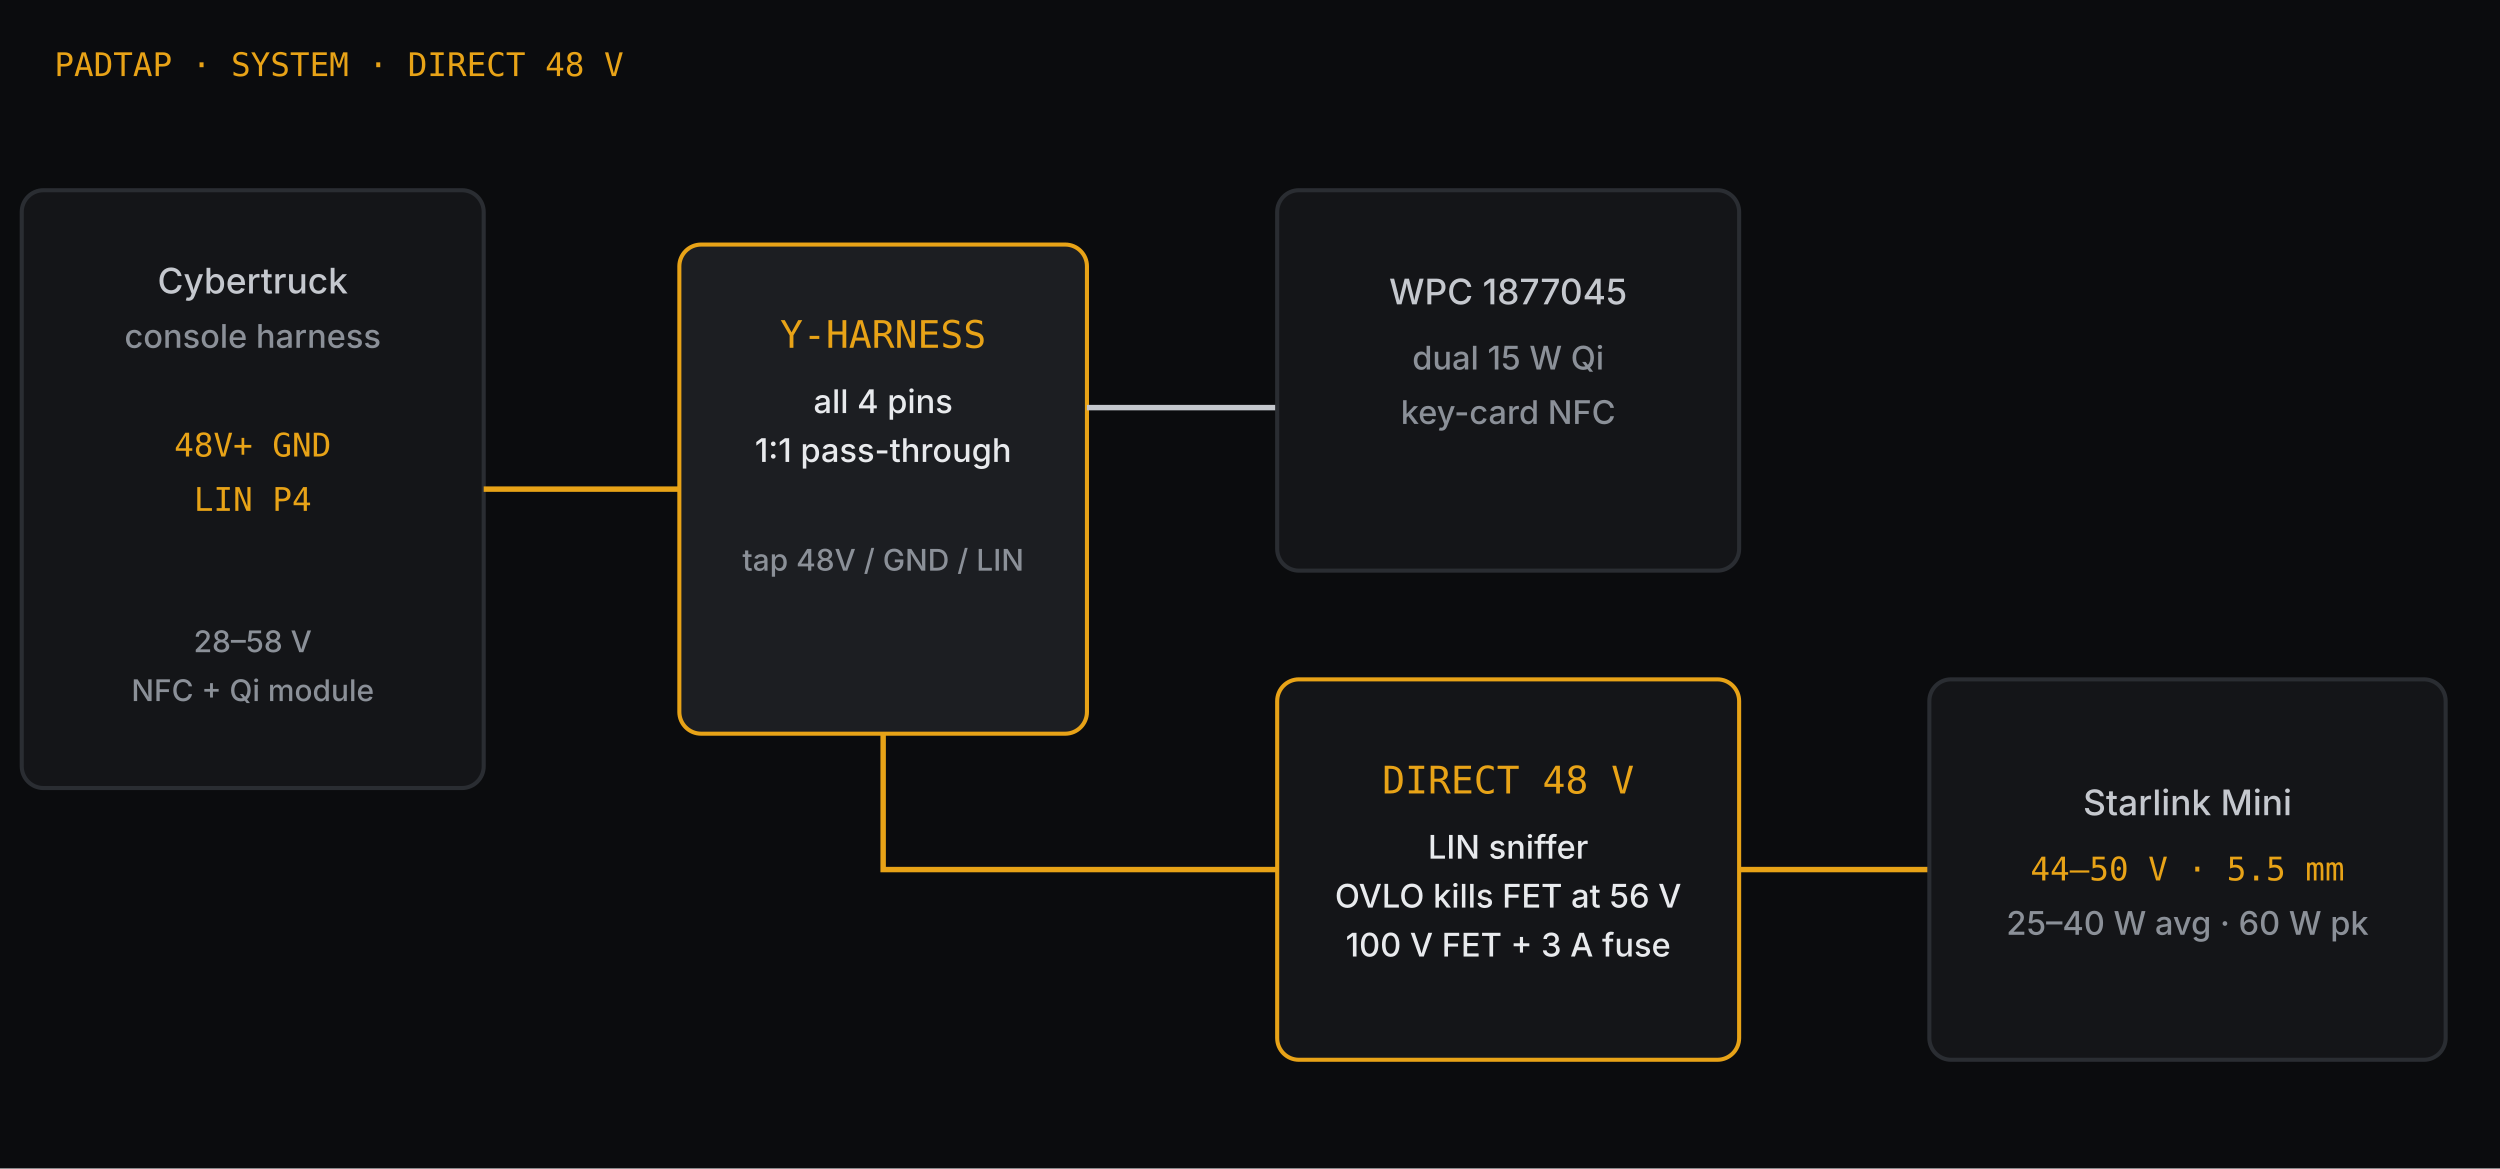
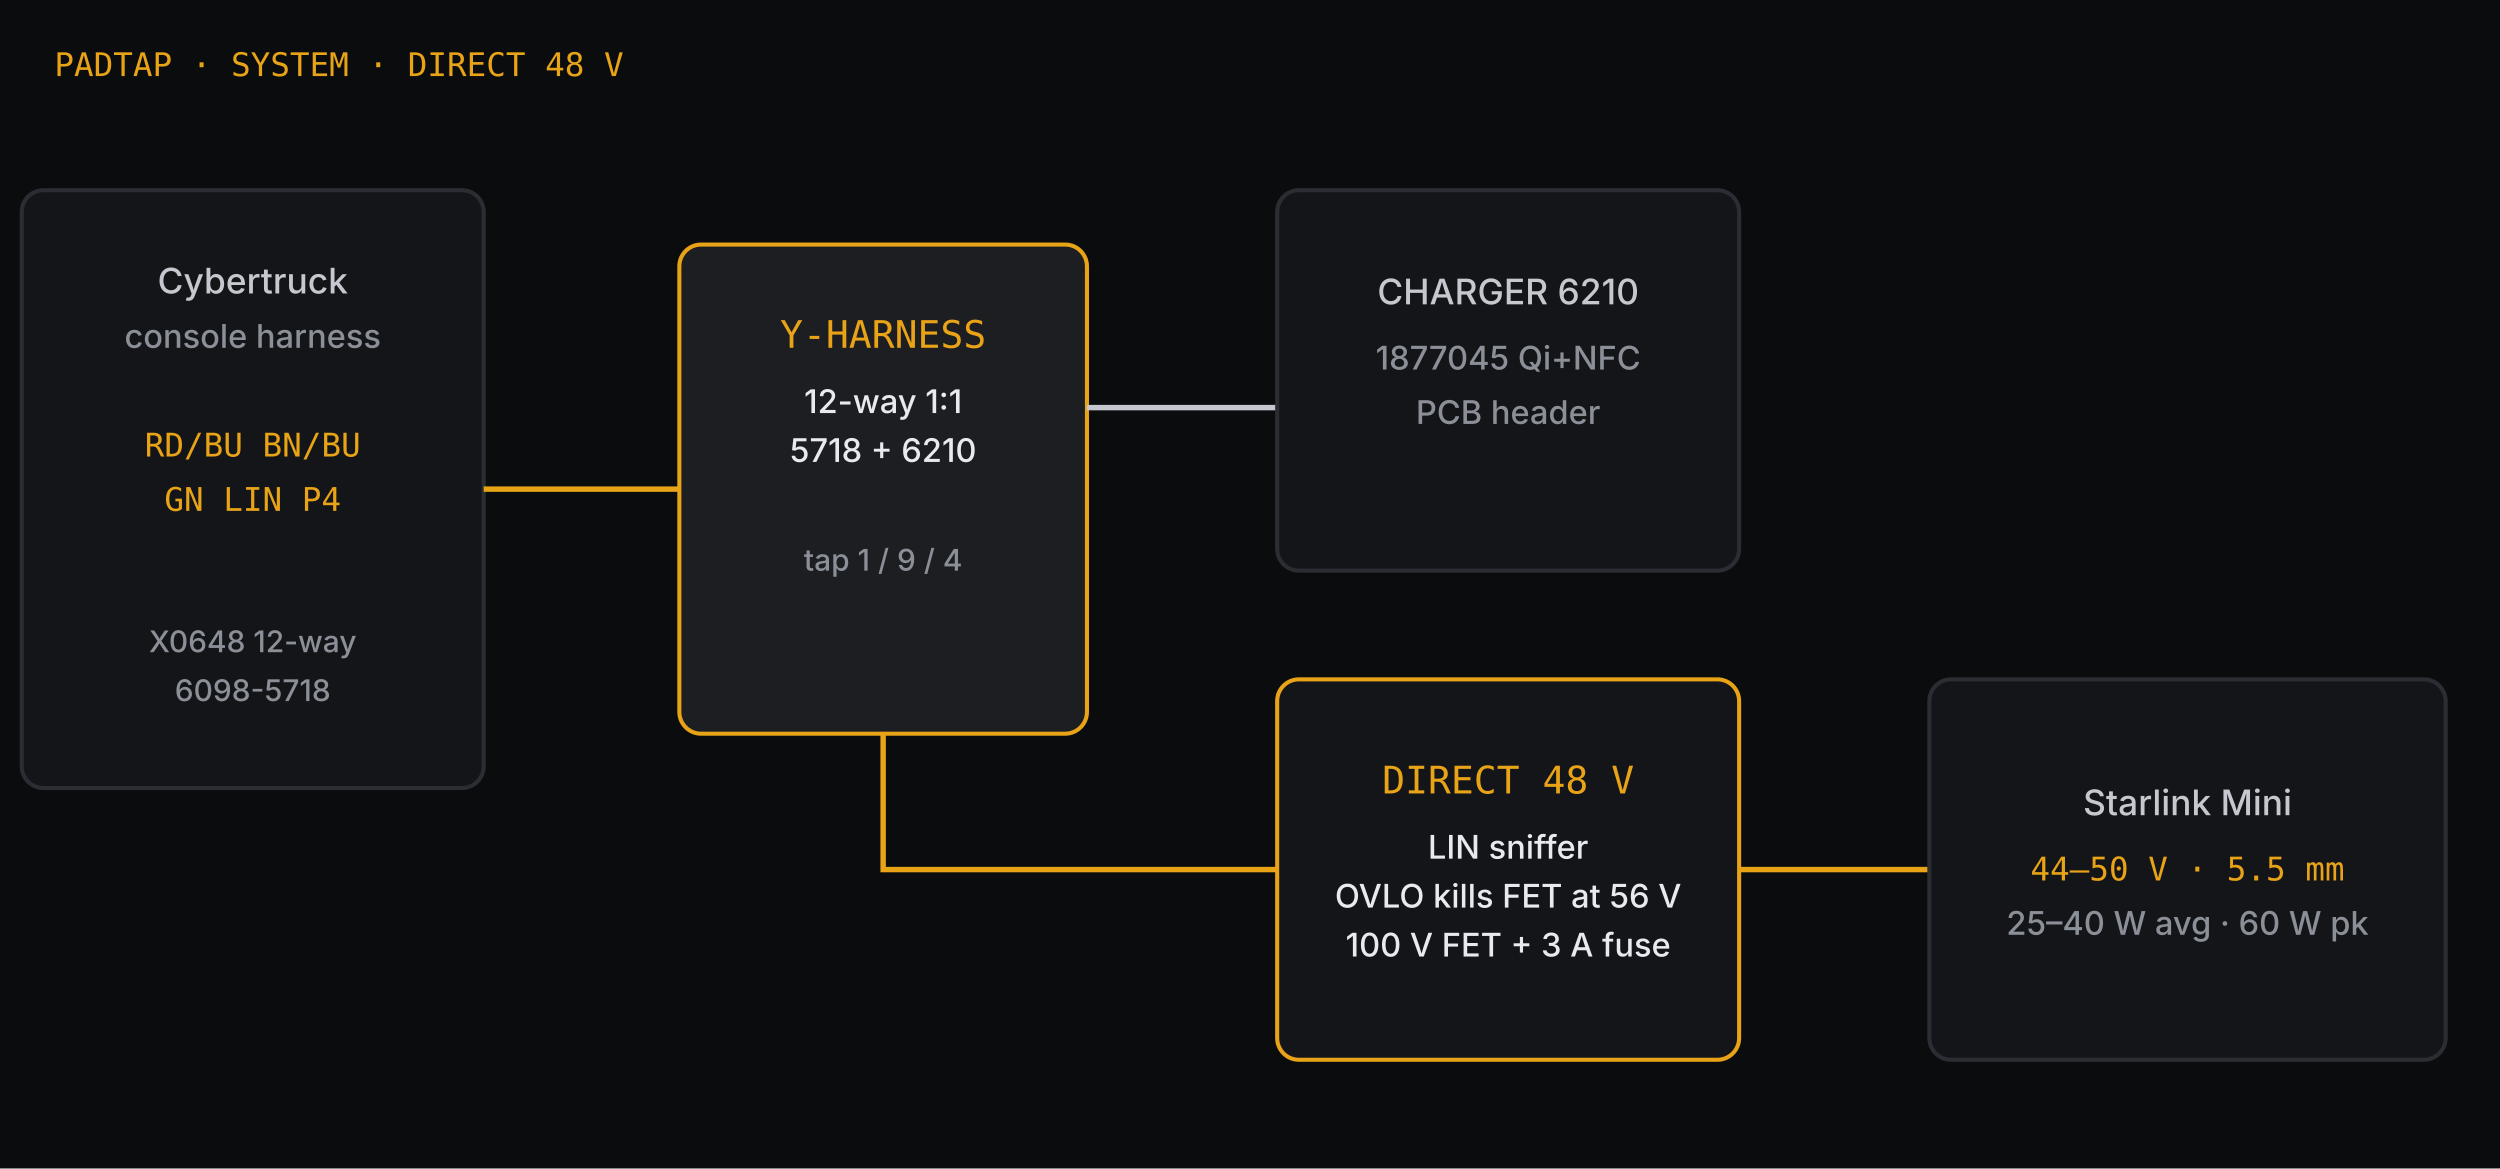
<svg xmlns="http://www.w3.org/2000/svg" width="920" height="430" viewBox="0 0 920 430" role="img" aria-label="PadTap system DIRECT 48 V">
  <rect width="920" height="430" fill="#0B0C0E" />
  <rect x="8" y="70" width="170" height="220" rx="8" fill="#141518" stroke="#2A2D32" stroke-width="1.5" />
  <text x="93" y="108" fill="#C5C8CE" font-size="13" font-family="ui-sans-serif, system-ui, -apple-system, sans-serif" font-weight="500" text-anchor="middle">Cybertruck</text>
  <text x="93" y="128" fill="#8B9098" font-size="12" font-family="ui-sans-serif, system-ui, -apple-system, sans-serif" font-weight="500" text-anchor="middle">console harness</text>
-   <text x="93" y="168" fill="#E8A317" font-size="12" font-family="ui-monospace, SFMono-Regular, Menlo, monospace" font-weight="500" text-anchor="middle">48V+  GND</text>
-   <text x="93" y="188" fill="#E8A317" font-size="12" font-family="ui-monospace, SFMono-Regular, Menlo, monospace" font-weight="500" text-anchor="middle">LIN   P4</text>
-   <text x="93" y="240" fill="#8B9098" font-size="11" font-family="ui-sans-serif, system-ui, -apple-system, sans-serif" font-weight="500" text-anchor="middle">28–58 V</text>
-   <text x="93" y="258" fill="#8B9098" font-size="11" font-family="ui-sans-serif, system-ui, -apple-system, sans-serif" font-weight="500" text-anchor="middle">NFC + Qi module</text>
+   <text x="93" y="168" fill="#E8A317" font-size="12" font-family="ui-monospace, SFMono-Regular, Menlo, monospace" font-weight="500" text-anchor="middle">RD/BU  BN/BU</text>
+   <text x="93" y="188" fill="#E8A317" font-size="12" font-family="ui-monospace, SFMono-Regular, Menlo, monospace" font-weight="500" text-anchor="middle">GN LIN  P4</text>
+   <text x="93" y="240" fill="#8B9098" font-size="11" font-family="ui-sans-serif, system-ui, -apple-system, sans-serif" font-weight="500" text-anchor="middle">X0648  12-way</text>
+   <text x="93" y="258" fill="#8B9098" font-size="11" font-family="ui-sans-serif, system-ui, -apple-system, sans-serif" font-weight="500" text-anchor="middle">6098-5718</text>
  <line x1="178" y1="180" x2="250" y2="180" stroke="#E8A317" stroke-width="2" />
  <rect x="250" y="90" width="150" height="180" rx="8" fill="#1C1E22" stroke="#E8A317" stroke-width="1.5" />
  <text x="325" y="128" fill="#E8A317" font-size="14" font-family="ui-monospace, SFMono-Regular, Menlo, monospace" font-weight="500" text-anchor="middle">Y-HARNESS</text>
-   <text x="325" y="152" fill="#E8EAED" font-size="12" font-family="ui-sans-serif, system-ui, -apple-system, sans-serif" font-weight="500" text-anchor="middle">all 4 pins</text>
-   <text x="325" y="170" fill="#E8EAED" font-size="12" font-family="ui-sans-serif, system-ui, -apple-system, sans-serif" font-weight="500" text-anchor="middle">1:1 pass-through</text>
-   <text x="325" y="210" fill="#8B9098" font-size="11" font-family="ui-sans-serif, system-ui, -apple-system, sans-serif" font-weight="500" text-anchor="middle">tap 48V / GND / LIN</text>
+   <text x="325" y="152" fill="#E8EAED" font-size="12" font-family="ui-sans-serif, system-ui, -apple-system, sans-serif" font-weight="500" text-anchor="middle">12-way 1:1</text>
+   <text x="325" y="170" fill="#E8EAED" font-size="12" font-family="ui-sans-serif, system-ui, -apple-system, sans-serif" font-weight="500" text-anchor="middle">5718 + 6210</text>
+   <text x="325" y="210" fill="#8B9098" font-size="11" font-family="ui-sans-serif, system-ui, -apple-system, sans-serif" font-weight="500" text-anchor="middle">tap 1 / 9 / 4</text>
  <line x1="400" y1="150" x2="470" y2="150" stroke="#C5C8CE" stroke-width="2" />
  <path d="M325 270 V320 H470" fill="none" stroke="#E8A317" stroke-width="2" />
  <rect x="470" y="70" width="170" height="140" rx="8" fill="#141518" stroke="#2A2D32" stroke-width="1.5" />
-   <text x="555" y="112" fill="#C5C8CE" font-size="13" font-family="ui-sans-serif, system-ui, -apple-system, sans-serif" font-weight="500" text-anchor="middle">WPC 1877045</text>
-   <text x="555" y="136" fill="#8B9098" font-size="12" font-family="ui-sans-serif, system-ui, -apple-system, sans-serif" font-weight="500" text-anchor="middle">dual 15 W Qi</text>
-   <text x="555" y="156" fill="#8B9098" font-size="12" font-family="ui-sans-serif, system-ui, -apple-system, sans-serif" font-weight="500" text-anchor="middle">key-card NFC</text>
+   <text x="555" y="112" fill="#C5C8CE" font-size="13" font-family="ui-sans-serif, system-ui, -apple-system, sans-serif" font-weight="500" text-anchor="middle">CHARGER 6210</text>
+   <text x="555" y="136" fill="#8B9098" font-size="12" font-family="ui-sans-serif, system-ui, -apple-system, sans-serif" font-weight="500" text-anchor="middle">1877045 Qi+NFC</text>
+   <text x="555" y="156" fill="#8B9098" font-size="12" font-family="ui-sans-serif, system-ui, -apple-system, sans-serif" font-weight="500" text-anchor="middle">PCB header</text>
  <rect x="470" y="250" width="170" height="140" rx="8" fill="#141518" stroke="#E8A317" stroke-width="1.5" />
  <text x="555" y="292" fill="#E8A317" font-size="14" font-family="ui-monospace, SFMono-Regular, Menlo, monospace" font-weight="500" text-anchor="middle">DIRECT 48 V</text>
  <text x="555" y="316" fill="#E8EAED" font-size="12" font-family="ui-sans-serif, system-ui, -apple-system, sans-serif" font-weight="500" text-anchor="middle">LIN sniffer</text>
  <text x="555" y="334" fill="#E8EAED" font-size="12" font-family="ui-sans-serif, system-ui, -apple-system, sans-serif" font-weight="500" text-anchor="middle">OVLO kills FET at 56 V</text>
  <text x="555" y="352" fill="#E8EAED" font-size="12" font-family="ui-sans-serif, system-ui, -apple-system, sans-serif" font-weight="500" text-anchor="middle">100 V FET + 3 A fuse</text>
  <line x1="640" y1="320" x2="710" y2="320" stroke="#E8A317" stroke-width="2" />
  <rect x="710" y="250" width="190" height="140" rx="8" fill="#141518" stroke="#2A2D32" stroke-width="1.5" />
  <text x="805" y="300" fill="#C5C8CE" font-size="13" font-family="ui-sans-serif, system-ui, -apple-system, sans-serif" font-weight="500" text-anchor="middle">Starlink Mini</text>
  <text x="805" y="324" fill="#E8A317" font-size="12" font-family="ui-monospace, SFMono-Regular, Menlo, monospace" font-weight="500" text-anchor="middle">44–50 V  ·  5.5 mm</text>
  <text x="805" y="344" fill="#8B9098" font-size="12" font-family="ui-sans-serif, system-ui, -apple-system, sans-serif" font-weight="500" text-anchor="middle">25–40 W avg · 60 W pk</text>
  <text x="20" y="28" fill="#E8A317" font-size="12" font-family="ui-monospace, SFMono-Regular, Menlo, monospace" font-weight="500" text-anchor="start">PADTAP  ·  SYSTEM  ·  DIRECT 48 V</text>
</svg>
